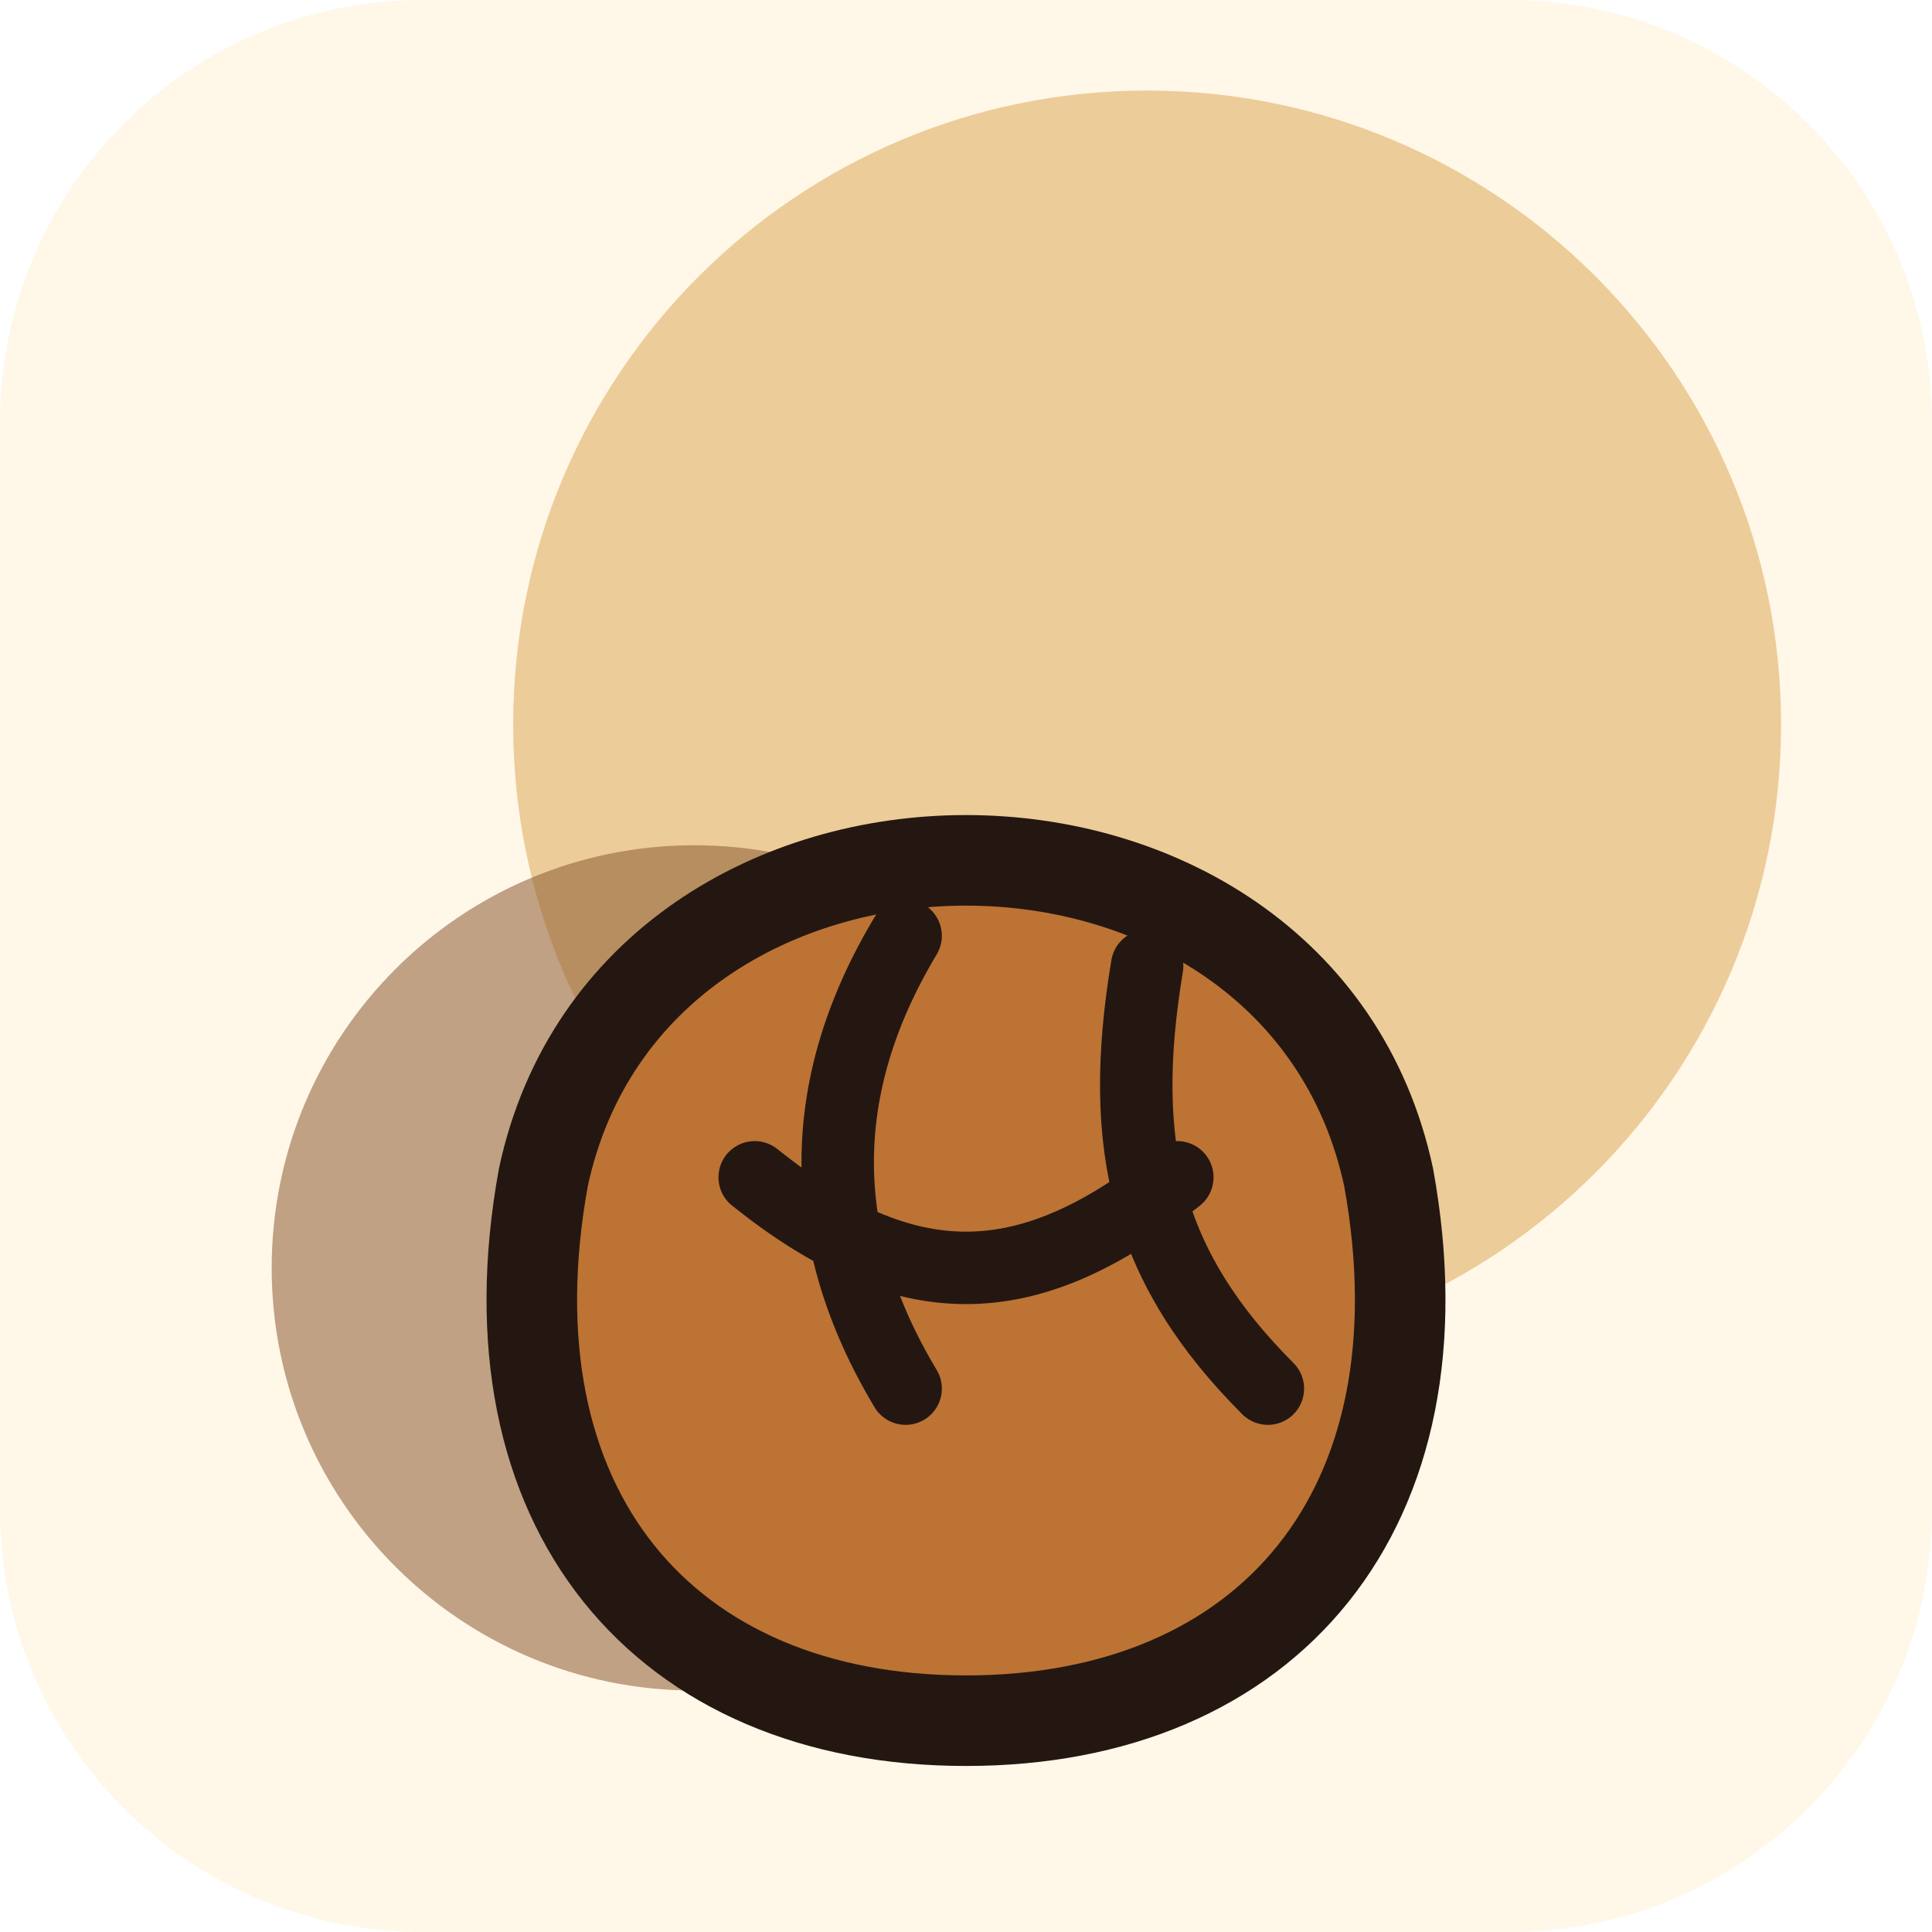
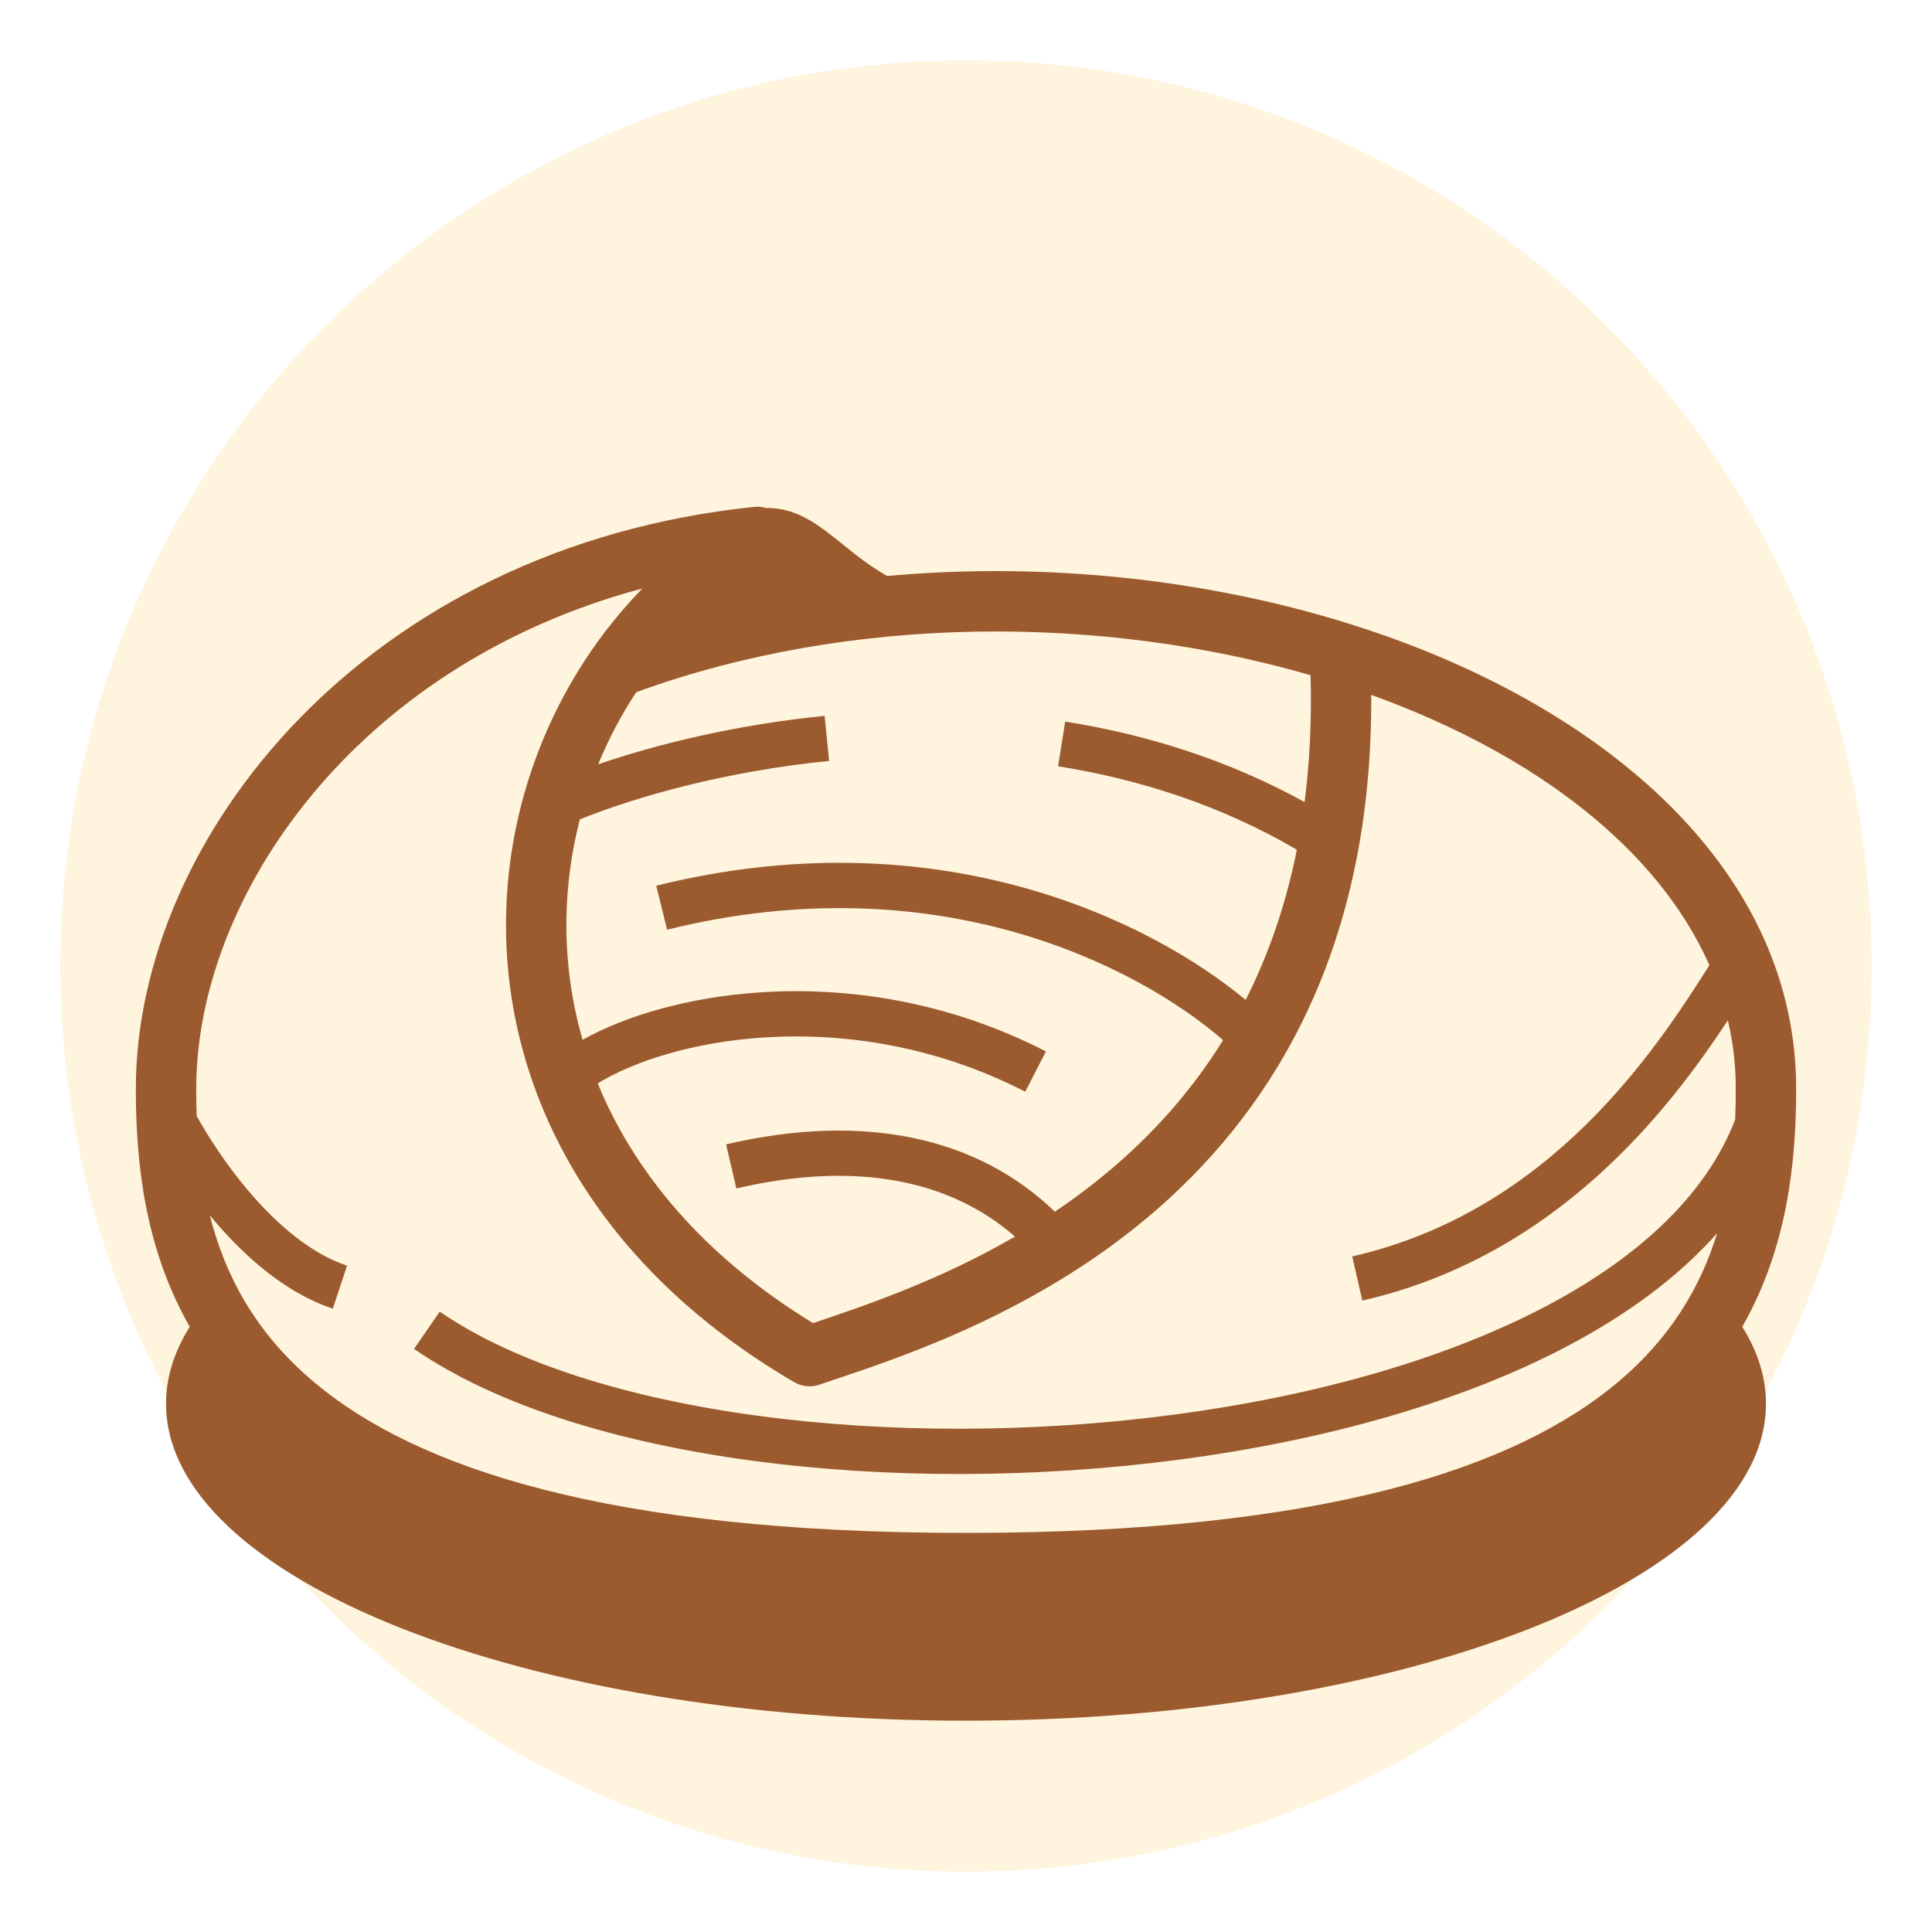
- <svg xmlns="http://www.w3.org/2000/svg" viewBox="0 0 64 64">
-   <rect width="64" height="64" rx="14" fill="#fff7e8" />
-   <circle cx="38" cy="24" r="21" fill="#e2b56f" opacity=".65" />
-   <circle cx="23" cy="42" r="14" fill="#8d5b32" opacity=".55" />
-   <path d="M18 39c3-14 25-14 28 0 2 11-4 18-14 18s-16-7-14-18Z" fill="#bd7334" stroke="#241711" stroke-width="3" stroke-linejoin="round" />
-   <path d="M25 39c5 4 9 4 14 0M30 31c-3 5-3 10 0 15M38 32c-1 6 0 10 4 14" fill="none" stroke="#241711" stroke-width="2.4" stroke-linecap="round" />
+ <svg xmlns="http://www.w3.org/2000/svg" viewBox="0 0 128 128">
+   <circle cx="64" cy="64" r="60" fill="#fff4de" />
+   <path transform="translate(0 5)" fill-rule="evenodd" clip-rule="evenodd" d="M89.322 36.306C79.969 33.39 69.302 32.207 58.78 33.161C57.632 32.514 56.742 31.797 55.866 31.092C55.472 30.774 55.08 30.459 54.669 30.153C53.898 29.58 53.01 29.017 51.942 28.777C51.551 28.69 51.155 28.649 50.753 28.657C50.504 28.581 50.238 28.554 49.967 28.582C24.206 31.26 9 50.49 9 67.136C9 72.099 9.612 77.713 12.571 82.905C11.545 84.536 11 86.243 11 88C11 99.598 34.729 109 64 109C93.271 109 117 99.598 117 88C117 86.243 116.455 84.536 115.429 82.905C118.388 77.713 119 72.099 119 67.136C119 52.99 107.001 42.496 91.751 37.112C90.982 36.841 90.203 36.582 89.414 36.335C89.384 36.324 89.353 36.315 89.322 36.306ZM86.828 39.733C73.027 35.734 56.416 35.664 42.151 40.859C41.163 42.362 40.318 43.963 39.632 45.636C43.581 44.283 48.793 43.012 54.633 42.428L54.932 45.413C48.128 46.094 42.25 47.744 38.417 49.284C37.86 51.438 37.555 53.67 37.527 55.935C37.494 58.559 37.834 61.237 38.597 63.89C41.462 62.286 45.66 61.046 50.453 60.74C56.14 60.378 62.801 61.32 69.295 64.66L67.923 67.328C61.973 64.268 55.864 63.401 50.644 63.734C45.858 64.039 41.93 65.343 39.601 66.778C41.998 72.624 46.575 78.207 53.866 82.659C57.277 81.516 62.216 79.845 67.246 76.927C63.03 73.239 56.85 71.857 48.786 73.739L48.105 70.817C57.276 68.677 64.785 70.352 69.886 75.278C71.325 74.31 72.751 73.229 74.13 72.018C76.653 69.803 79.031 67.139 81.034 63.91C75.395 59.018 62.088 52.159 44.198 56.594L43.476 53.682C61.96 49.099 76.001 55.838 82.529 61.247C83.995 58.352 85.168 55.056 85.919 51.295C80.861 48.337 75.46 46.62 70.102 45.769L70.572 42.806C75.892 43.651 81.301 45.311 86.434 48.138C86.767 45.543 86.909 42.747 86.828 39.733ZM114.477 62.595C114.822 64.068 115 65.584 115 67.136C115 67.815 114.988 68.497 114.959 69.181C113.066 74.071 108.733 78.168 102.674 81.409C95.886 85.039 87.127 87.482 77.844 88.717C68.572 89.95 58.859 89.966 50.203 88.797C41.517 87.624 34.041 85.278 29.133 81.898L27.432 84.369C32.893 88.13 40.9 90.569 49.802 91.77C58.736 92.976 68.718 92.957 78.24 91.69C87.752 90.425 96.888 87.905 104.088 84.054C107.901 82.015 111.227 79.571 113.767 76.7C112.678 80.234 110.7 83.616 107.211 86.555C100.507 92.206 87.846 96.559 64 96.559C40.154 96.559 27.493 92.206 20.789 86.555C16.912 83.289 14.9 79.477 13.901 75.516C13.973 75.602 14.044 75.688 14.117 75.774C16.185 78.225 18.9 80.659 22.051 81.701L22.992 78.853C20.613 78.066 18.335 76.121 16.409 73.839C14.984 72.151 13.826 70.366 13.031 68.94C13.009 68.337 13 67.735 13 67.136C13 54.443 23.496 39.075 42.558 33.99C36.94 39.76 33.63 47.651 33.527 55.885C33.388 67.051 39.138 78.695 52.621 86.574C53.12 86.866 53.721 86.927 54.269 86.743L55.064 86.476C60.033 84.815 69.054 81.8 76.769 75.024C84.574 68.17 90.938 57.574 90.849 41.038C101.681 44.949 109.842 51.226 113.252 58.946C109.797 64.395 102.822 75.215 89.589 78.243L90.258 81.168C103.145 78.218 110.575 68.531 114.477 62.595Z" fill="#9b5b2e" />
</svg>
